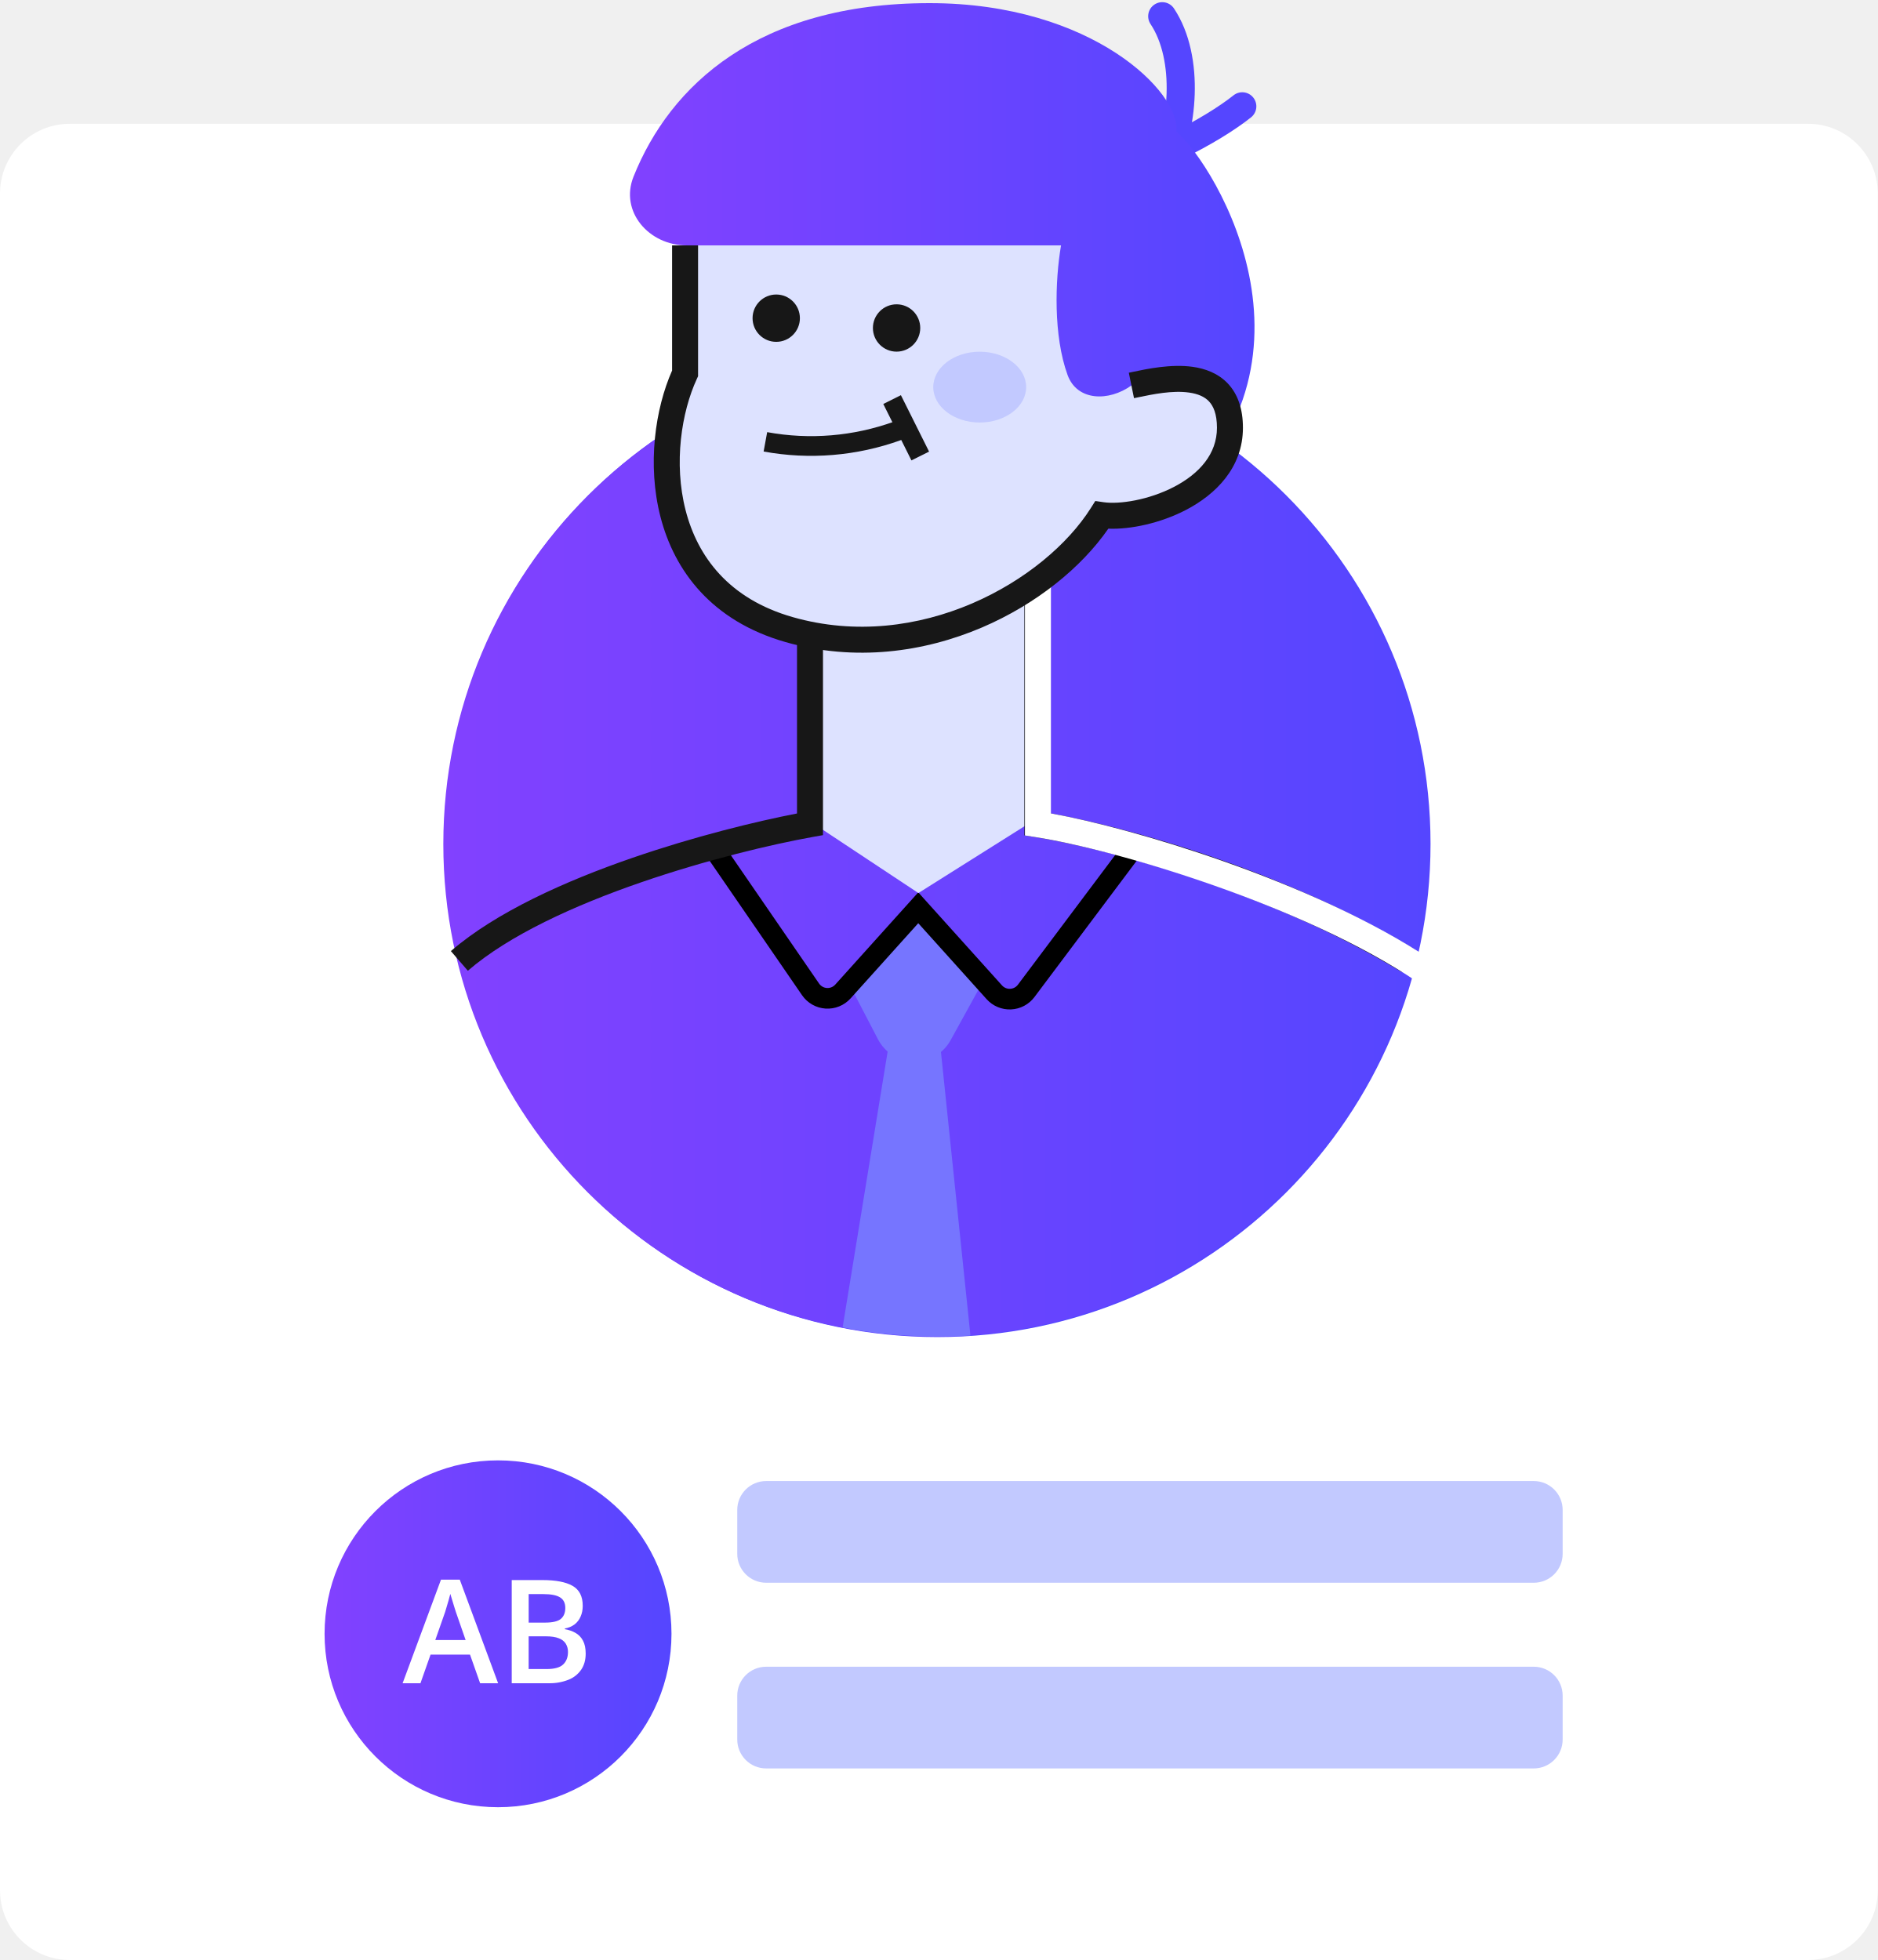
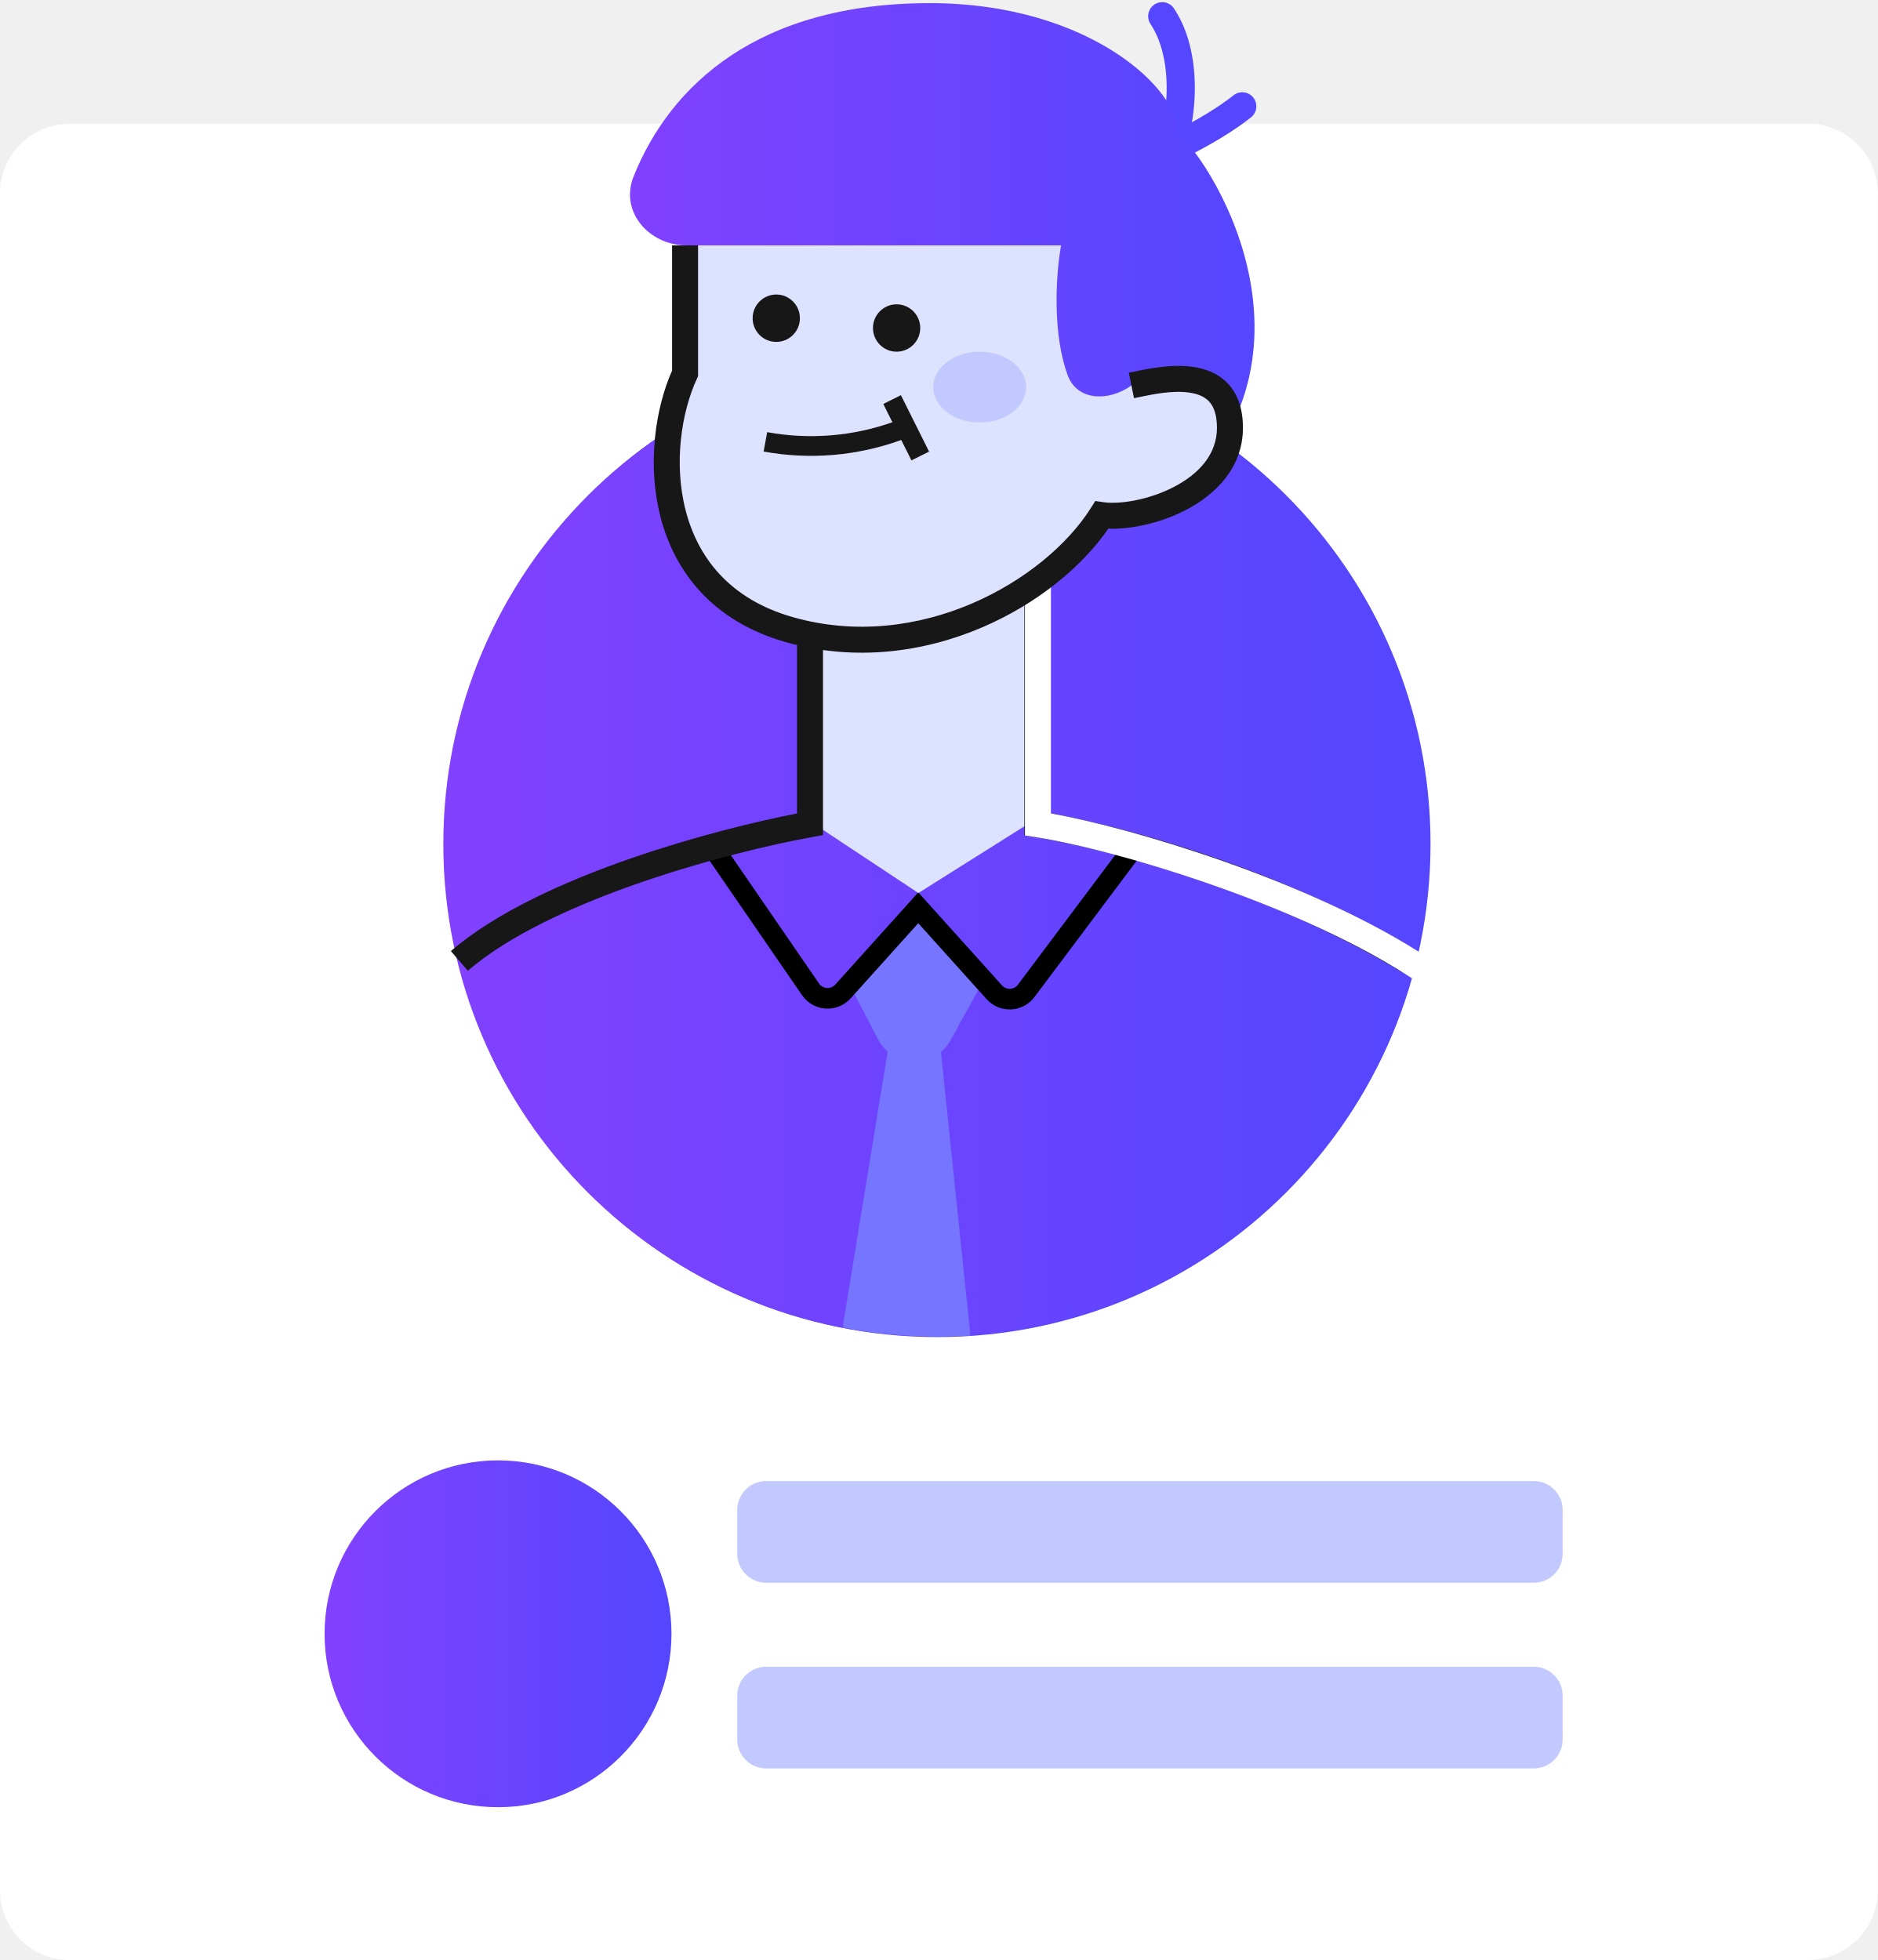
- <svg xmlns="http://www.w3.org/2000/svg" width="91" height="95" fill="none">
-   <path d="M0 9.382A3.382 3.382 0 0 1 3.382 6h84.236A3.382 3.382 0 0 1 91 9.382v82.236A3.382 3.382 0 0 1 87.618 95H3.382A3.382 3.382 0 0 1 0 91.618V9.382Z" fill="#fff" />
-   <rect x="15.729" y="70.783" width="16.812" height="16.812" rx="8.406" fill="url(#a)" />
-   <path d="m23.267 81.585-.49-1.388h-1.912l-.489 1.388h-.865l1.86-5.021h.91l1.858 5.021h-.872Zm-.702-2.093-.475-1.368-.079-.25a59.123 59.123 0 0 1-.188-.62 7.034 7.034 0 0 1-.085.316 55.32 55.32 0 0 0-.164.554l-.48 1.368h1.471Zm2.234-2.907h1.488c.645 0 1.132.093 1.46.28.329.187.493.51.493.968 0 .192-.034.365-.103.52a.96.96 0 0 1-.29.38 1.082 1.082 0 0 1-.473.198v.034c.194.034.366.095.517.181a.913.913 0 0 1 .359.373c.089.162.133.372.133.63 0 .305-.072.565-.218.78a1.34 1.34 0 0 1-.62.489 2.453 2.453 0 0 1-.95.167h-1.796v-5Zm.82 2.062h.787c.372 0 .63-.06.774-.181.143-.121.215-.298.215-.53 0-.238-.086-.409-.257-.514-.168-.104-.437-.157-.807-.157h-.711v1.382Zm0 .664v1.587h.866c.383 0 .652-.074.807-.223.155-.148.233-.349.233-.602a.75.75 0 0 0-.106-.403.655.655 0 0 0-.339-.264c-.157-.064-.37-.095-.636-.095h-.824Z" fill="#fff" />
+ <svg xmlns="http://www.w3.org/2000/svg" width="91" height="95" viewBox="0 0 91 95" fill="none">
+   <path d="M0 9.382C0 7.514 1.514 6 3.382 6L87.618 6C89.486 6 91 7.514 91 9.382V81.65V91.618C91 93.486 89.486 95 87.618 95L3.382 95C1.514 95 0 93.486 0 91.618L0 81.65L0 9.382Z" fill="white" />
+   <rect x="15.729" y="70.783" width="16.812" height="16.812" rx="8.406" fill="url(#paint0_linear_4051_1566)" />
  <rect x="35.728" y="71.785" width="40" height="4.93" rx="1.401" fill="#C2C9FF" />
  <rect x="35.728" y="80.785" width="40" height="4.93" rx="1.401" fill="#C2C9FF" />
-   <circle cx="45.422" cy="40.903" fill="#5546FF" r="23.903" />
-   <path d="M69.213 40.911c0 13.18-10.685 23.864-23.864 23.864-13.18 0-23.865-10.684-23.865-23.864 0-13.18 10.685-23.864 23.865-23.864 13.18 0 23.864 10.684 23.864 23.864Z" fill="url(#b)" />
-   <path d="m42.546 50.37-1.413-2.715L44.499 44l3.091 3.655-1.519 2.757c-.77 1.398-2.788 1.374-3.525-.042Z" fill="#7675FF" />
-   <path d="M40.834 64.339 43.501 48h1.788l1.74 16.74c-3.206.16-5.203-.211-6.195-.401Z" fill="#7675FF" />
-   <path fill-rule="evenodd" clip-rule="evenodd" d="M56.747 6.452c1.222-.589 2.346-1.286 3.03-1.831a.681.681 0 1 1 .85 1.067c-.784.625-2.001 1.373-3.29 1.994-1.28.617-2.704 1.143-3.893 1.27l-.142-1.358c.957-.102 2.214-.55 3.445-1.142Z" fill="#5546FF" />
-   <path d="m34.5 41 4.781 6.955a1 1 0 0 0 1.568.102L44.5 44l3.686 4.096a1 1 0 0 0 1.544-.069L55 41" stroke="#000" />
-   <path d="M39.313 39.845v-8.769c6.367.432 9.757-1.754 10.656-2.9v11.669l-5.463 3.44-5.194-3.44Z" fill="#DDE2FF" />
-   <path d="M33 18.212v-5.224a2 2 0 0 1 1.424-1.916l7.993-2.397a2 2 0 0 1 1.163.004l11.816 3.635c.392.121.74.357.978.693 1.228 1.735 3.125 5.108 3.125 7.993 0 2.755-2.965 3.731-5.066 3.95-.59.06-1.154.314-1.534.77l-1.677 2.013a1.876 1.876 0 0 1-.524.44c-2.994 1.673-9.561 4.146-14.199 1.827-4.649-2.325-4.357-8.276-3.577-11.223.049-.184.077-.374.077-.565Z" fill="#DDE2FF" />
-   <path fill-rule="evenodd" clip-rule="evenodd" d="M56.534 4.531c.041-1.28-.203-2.501-.778-3.366A.682.682 0 1 1 56.892.41c.788 1.186 1.052 2.724 1.005 4.166-.047 1.448-.408 2.897-.973 3.958L55.72 7.89c.45-.846.772-2.084.814-3.36Z" fill="#5546FF" />
-   <path fill-rule="evenodd" clip-rule="evenodd" d="M50.9 39.42V28.5h-1.258v11.989l.53.084c3.146.503 11.136 2.522 17.76 6.54l.653-1.076c-6.46-3.92-14.142-5.974-17.684-6.616Zm-12.276.01V30.5h1.259v9.978l-.518.093c-1.935.348-5.109 1.095-8.31 2.2-3.22 1.111-6.391 2.559-8.382 4.28l-.823-.952c2.18-1.884 5.54-3.395 8.793-4.518 3-1.035 5.972-1.763 7.98-2.152Z" fill="#171717" />
-   <path fill-rule="evenodd" clip-rule="evenodd" d="M49.67 27.908h1.259v11.517c2.051.371 5.115 1.178 8.337 2.312 3.513 1.237 7.262 2.88 10.119 4.806l-.704 1.044c-2.73-1.841-6.366-3.442-9.833-4.662-3.465-1.22-6.713-2.044-8.646-2.347l-.532-.083V27.908Z" fill="#fff" />
-   <path d="M38.764 15.424a1.147 1.147 0 1 1-1.146-1.149c.633 0 1.146.514 1.146 1.149Z" fill="#171717" />
-   <path d="M58.923 18.683c-.546-1.094-2.956-.456-4.093 0-1.094.788-2.631.763-3.093-.504-.694-1.904-.61-4.578-.318-6.285h-8.192V6.371l.776 5.523H33.274c-1.825 0-3.25-1.638-2.573-3.332 1.77-4.424 6.027-8.41 14.351-8.41 7.9 0 12.2 4.377 11.95 6.22 1.92 1.627 8 11.627-1 18.627 4.5-3 3.466-5.223 2.92-6.316Z" fill="url(#c)" />
-   <path fill-rule="evenodd" clip-rule="evenodd" d="M33.829 11.895H32.57v6.066c-.817 1.848-1.214 4.557-.564 7.085.675 2.627 2.487 5.056 6.068 6.077 3.375.962 6.718.484 9.514-.71 2.636-1.128 4.825-2.91 6.123-4.789 1.065.044 2.522-.261 3.77-.912 1.424-.743 2.753-2.038 2.753-3.979 0-.918-.25-1.635-.733-2.146-.476-.502-1.104-.723-1.702-.807-1.046-.147-2.222.102-2.891.243l-.204.043.251 1.233c.068-.013.14-.028.213-.044.697-.145 1.646-.342 2.455-.228.431.06.75.201.964.426.206.218.388.593.388 1.28 0 1.272-.855 2.226-2.076 2.863-1.228.64-2.648.857-3.416.746l-.404-.059-.218.345c-1.107 1.751-3.18 3.52-5.768 4.627-2.58 1.102-5.624 1.527-8.674.657-3.106-.885-4.617-2.938-5.194-5.18-.587-2.282-.199-4.762.546-6.37l.058-.127v-6.34Z" fill="#171717" />
-   <path d="M44.596 15.898a1.147 1.147 0 1 1-1.146-1.148c.633 0 1.146.514 1.146 1.148Z" fill="#171717" />
-   <path fill-rule="evenodd" clip-rule="evenodd" d="m44.076 21.182-.426.153c-2.127.768-4.42.958-6.644.55l.172-.939c2.058.377 4.18.201 6.148-.51l.425-.153.325.899Z" fill="#171717" />
-   <path fill-rule="evenodd" clip-rule="evenodd" d="m44.169 22.315-1.364-2.734.854-.427 1.365 2.735-.855.426Z" fill="#171717" />
-   <path d="M49.729 18.763c0 .947-1.008 1.716-2.251 1.716-1.244 0-2.251-.769-2.251-1.716 0-.948 1.007-1.716 2.25-1.716 1.244 0 2.252.768 2.252 1.716Z" fill="#C2C9FF" />
+   <ellipse cx="45.422" cy="40.903" rx="23.903" ry="23.903" fill="#5546FF" />
+   <path d="M69.213 40.911C69.213 54.091 58.528 64.775 45.349 64.775C32.169 64.775 21.484 54.091 21.484 40.911C21.484 27.731 32.169 17.047 45.349 17.047C58.528 17.047 69.213 27.731 69.213 40.911Z" fill="url(#paint1_linear_4051_1566)" />
+   <path d="M42.546 50.37L41.133 47.655L44.499 44L47.59 47.655L46.071 50.412C45.301 51.81 43.283 51.786 42.546 50.37Z" fill="#7675FF" />
+   <path d="M40.834 64.339L43.501 48H45.289L47.03 64.74C43.823 64.901 41.826 64.529 40.834 64.339Z" fill="#7675FF" />
+   <path fill-rule="evenodd" clip-rule="evenodd" d="M56.747 6.452C57.969 5.863 59.093 5.166 59.777 4.621C60.072 4.386 60.5 4.434 60.735 4.729C60.969 5.023 60.921 5.453 60.626 5.688C59.843 6.313 58.626 7.061 57.337 7.682C56.057 8.299 54.633 8.825 53.444 8.951L53.302 7.594C54.259 7.492 55.516 7.045 56.747 6.452Z" fill="#5546FF" />
+   <path d="M34.5 41L39.281 47.955C39.648 48.488 40.416 48.538 40.849 48.057L44.5 44L48.186 48.096C48.608 48.564 49.352 48.531 49.73 48.027L55 41" stroke="black" />
+   <path d="M39.312 39.845V31.076C45.68 31.508 49.07 29.322 49.969 28.176V39.845L44.506 43.284L39.312 39.845Z" fill="#DDE2FF" />
+   <path d="M32.999 18.212V12.988C32.999 12.105 33.578 11.326 34.424 11.072L42.417 8.675C42.796 8.561 43.201 8.562 43.58 8.679L55.396 12.314C55.788 12.435 56.136 12.671 56.374 13.007C57.602 14.742 59.499 18.115 59.499 21C59.499 23.755 56.534 24.731 54.433 24.949C53.843 25.011 53.279 25.264 52.899 25.72L51.222 27.733C51.074 27.91 50.899 28.06 50.698 28.172C47.704 29.846 41.137 32.319 36.499 30C31.85 27.675 32.142 21.724 32.922 18.777C32.971 18.593 32.999 18.403 32.999 18.212Z" fill="#DDE2FF" />
+   <path fill-rule="evenodd" clip-rule="evenodd" d="M56.534 4.531C56.575 3.251 56.331 2.03 55.756 1.165C55.547 0.851 55.632 0.428 55.946 0.219C56.26 0.011 56.683 0.096 56.892 0.41C57.681 1.596 57.944 3.134 57.897 4.576C57.85 6.024 57.489 7.473 56.924 8.534L55.72 7.891C56.171 7.045 56.492 5.807 56.534 4.531Z" fill="#5546FF" />
+   <path fill-rule="evenodd" clip-rule="evenodd" d="M50.901 39.421L50.901 28.5L49.642 28.5L49.642 40.489L50.172 40.573C53.318 41.076 61.308 43.095 67.932 47.113L68.585 46.037C62.124 42.118 54.443 40.063 50.901 39.421ZM38.624 39.429L38.624 30.5L39.883 30.5L39.883 40.478L39.365 40.571C37.43 40.919 34.256 41.666 31.054 42.771C27.835 43.882 24.664 45.33 22.673 47.051L21.85 46.099C24.029 44.215 27.39 42.704 30.643 41.581C33.643 40.546 36.615 39.819 38.624 39.429Z" fill="#171717" />
+   <path fill-rule="evenodd" clip-rule="evenodd" d="M49.67 27.908H50.929V39.425C52.98 39.796 56.044 40.603 59.266 41.737C62.779 42.974 66.528 44.617 69.385 46.543L68.681 47.587C65.951 45.746 62.315 44.145 58.848 42.925C55.383 41.705 52.135 40.881 50.202 40.578L49.67 40.495V27.908Z" fill="white" />
+   <path d="M38.764 15.424C38.764 16.058 38.251 16.572 37.618 16.572C36.986 16.572 36.473 16.058 36.473 15.424C36.473 14.789 36.986 14.275 37.618 14.275C38.251 14.275 38.764 14.789 38.764 15.424Z" fill="#171717" />
+   <path d="M58.923 18.683C58.377 17.589 55.967 18.227 54.83 18.683C53.736 19.471 52.199 19.446 51.737 18.179C51.043 16.275 51.127 13.601 51.419 11.894H43.227V6.371L44.003 11.894L33.274 11.894C31.45 11.894 30.024 10.256 30.701 8.562C32.471 4.138 36.728 0.152 45.052 0.152C52.953 0.152 57.252 4.529 57.003 6.371C58.923 7.999 65.003 17.999 56.003 24.999C60.503 21.999 59.468 19.776 58.923 18.683Z" fill="url(#paint2_linear_4051_1566)" />
+   <path fill-rule="evenodd" clip-rule="evenodd" d="M33.829 11.895H32.57V17.961C31.753 19.809 31.356 22.518 32.006 25.046C32.681 27.673 34.493 30.102 38.074 31.123C41.449 32.085 44.792 31.607 47.588 30.412C50.224 29.285 52.413 27.504 53.711 25.624C54.776 25.668 56.233 25.363 57.481 24.712C58.905 23.969 60.234 22.674 60.234 20.733C60.234 19.816 59.984 19.098 59.501 18.587C59.025 18.085 58.397 17.864 57.799 17.78C56.753 17.633 55.577 17.882 54.908 18.023C54.834 18.039 54.765 18.053 54.704 18.066L54.955 19.299C55.023 19.286 55.094 19.271 55.168 19.255C55.865 19.11 56.814 18.913 57.623 19.027C58.054 19.087 58.374 19.228 58.587 19.453C58.793 19.671 58.975 20.046 58.975 20.733C58.975 22.005 58.12 22.959 56.899 23.596C55.671 24.237 54.251 24.453 53.483 24.342L53.079 24.283L52.861 24.628C51.754 26.379 49.681 28.148 47.093 29.255C44.514 30.357 41.469 30.782 38.419 29.912C35.313 29.027 33.801 26.974 33.225 24.732C32.638 22.45 33.026 19.97 33.771 18.361L33.829 18.235V11.895Z" fill="#171717" />
+   <path d="M44.596 15.898C44.596 16.532 44.083 17.046 43.45 17.046C42.818 17.046 42.305 16.532 42.305 15.898C42.305 15.264 42.818 14.75 43.45 14.75C44.083 14.75 44.596 15.264 44.596 15.898Z" fill="#171717" />
+   <path fill-rule="evenodd" clip-rule="evenodd" d="M44.076 21.182L43.65 21.335C41.523 22.103 39.23 22.293 37.006 21.886L37.178 20.946C39.236 21.323 41.358 21.147 43.326 20.437L43.752 20.283L44.076 21.182Z" fill="#171717" />
+   <path fill-rule="evenodd" clip-rule="evenodd" d="M44.169 22.315L42.805 19.581L43.659 19.154L45.024 21.889L44.169 22.315Z" fill="#171717" />
+   <path d="M49.729 18.763C49.729 19.71 48.721 20.479 47.478 20.479C46.234 20.479 45.227 19.71 45.227 18.763C45.227 17.815 46.234 17.047 47.478 17.047C48.721 17.047 49.729 17.815 49.729 18.763Z" fill="#C2C9FF" />
  <defs>
-     <linearGradient id="a" x1="15.729" y1="79.189" x2="32.541" y2="79.189" gradientUnits="userSpaceOnUse">
+     <linearGradient id="paint0_linear_4051_1566" x1="15.729" y1="79.189" x2="32.541" y2="79.189" gradientUnits="userSpaceOnUse">
      <stop stop-color="#8241FF" />
      <stop offset="1" stop-color="#5546FF" />
    </linearGradient>
-     <linearGradient id="b" x1="21.484" y1="40.911" x2="69.213" y2="40.911" gradientUnits="userSpaceOnUse">
+     <linearGradient id="paint1_linear_4051_1566" x1="21.484" y1="40.911" x2="69.213" y2="40.911" gradientUnits="userSpaceOnUse">
      <stop stop-color="#8241FF" />
      <stop offset="1" stop-color="#5546FF" />
    </linearGradient>
-     <linearGradient id="c" x1="29.818" y1="12.576" x2="60.796" y2="12.576" gradientUnits="userSpaceOnUse">
+     <linearGradient id="paint2_linear_4051_1566" x1="29.818" y1="12.576" x2="60.796" y2="12.576" gradientUnits="userSpaceOnUse">
      <stop stop-color="#8241FF" />
      <stop offset="1" stop-color="#5546FF" />
    </linearGradient>
  </defs>
</svg>
